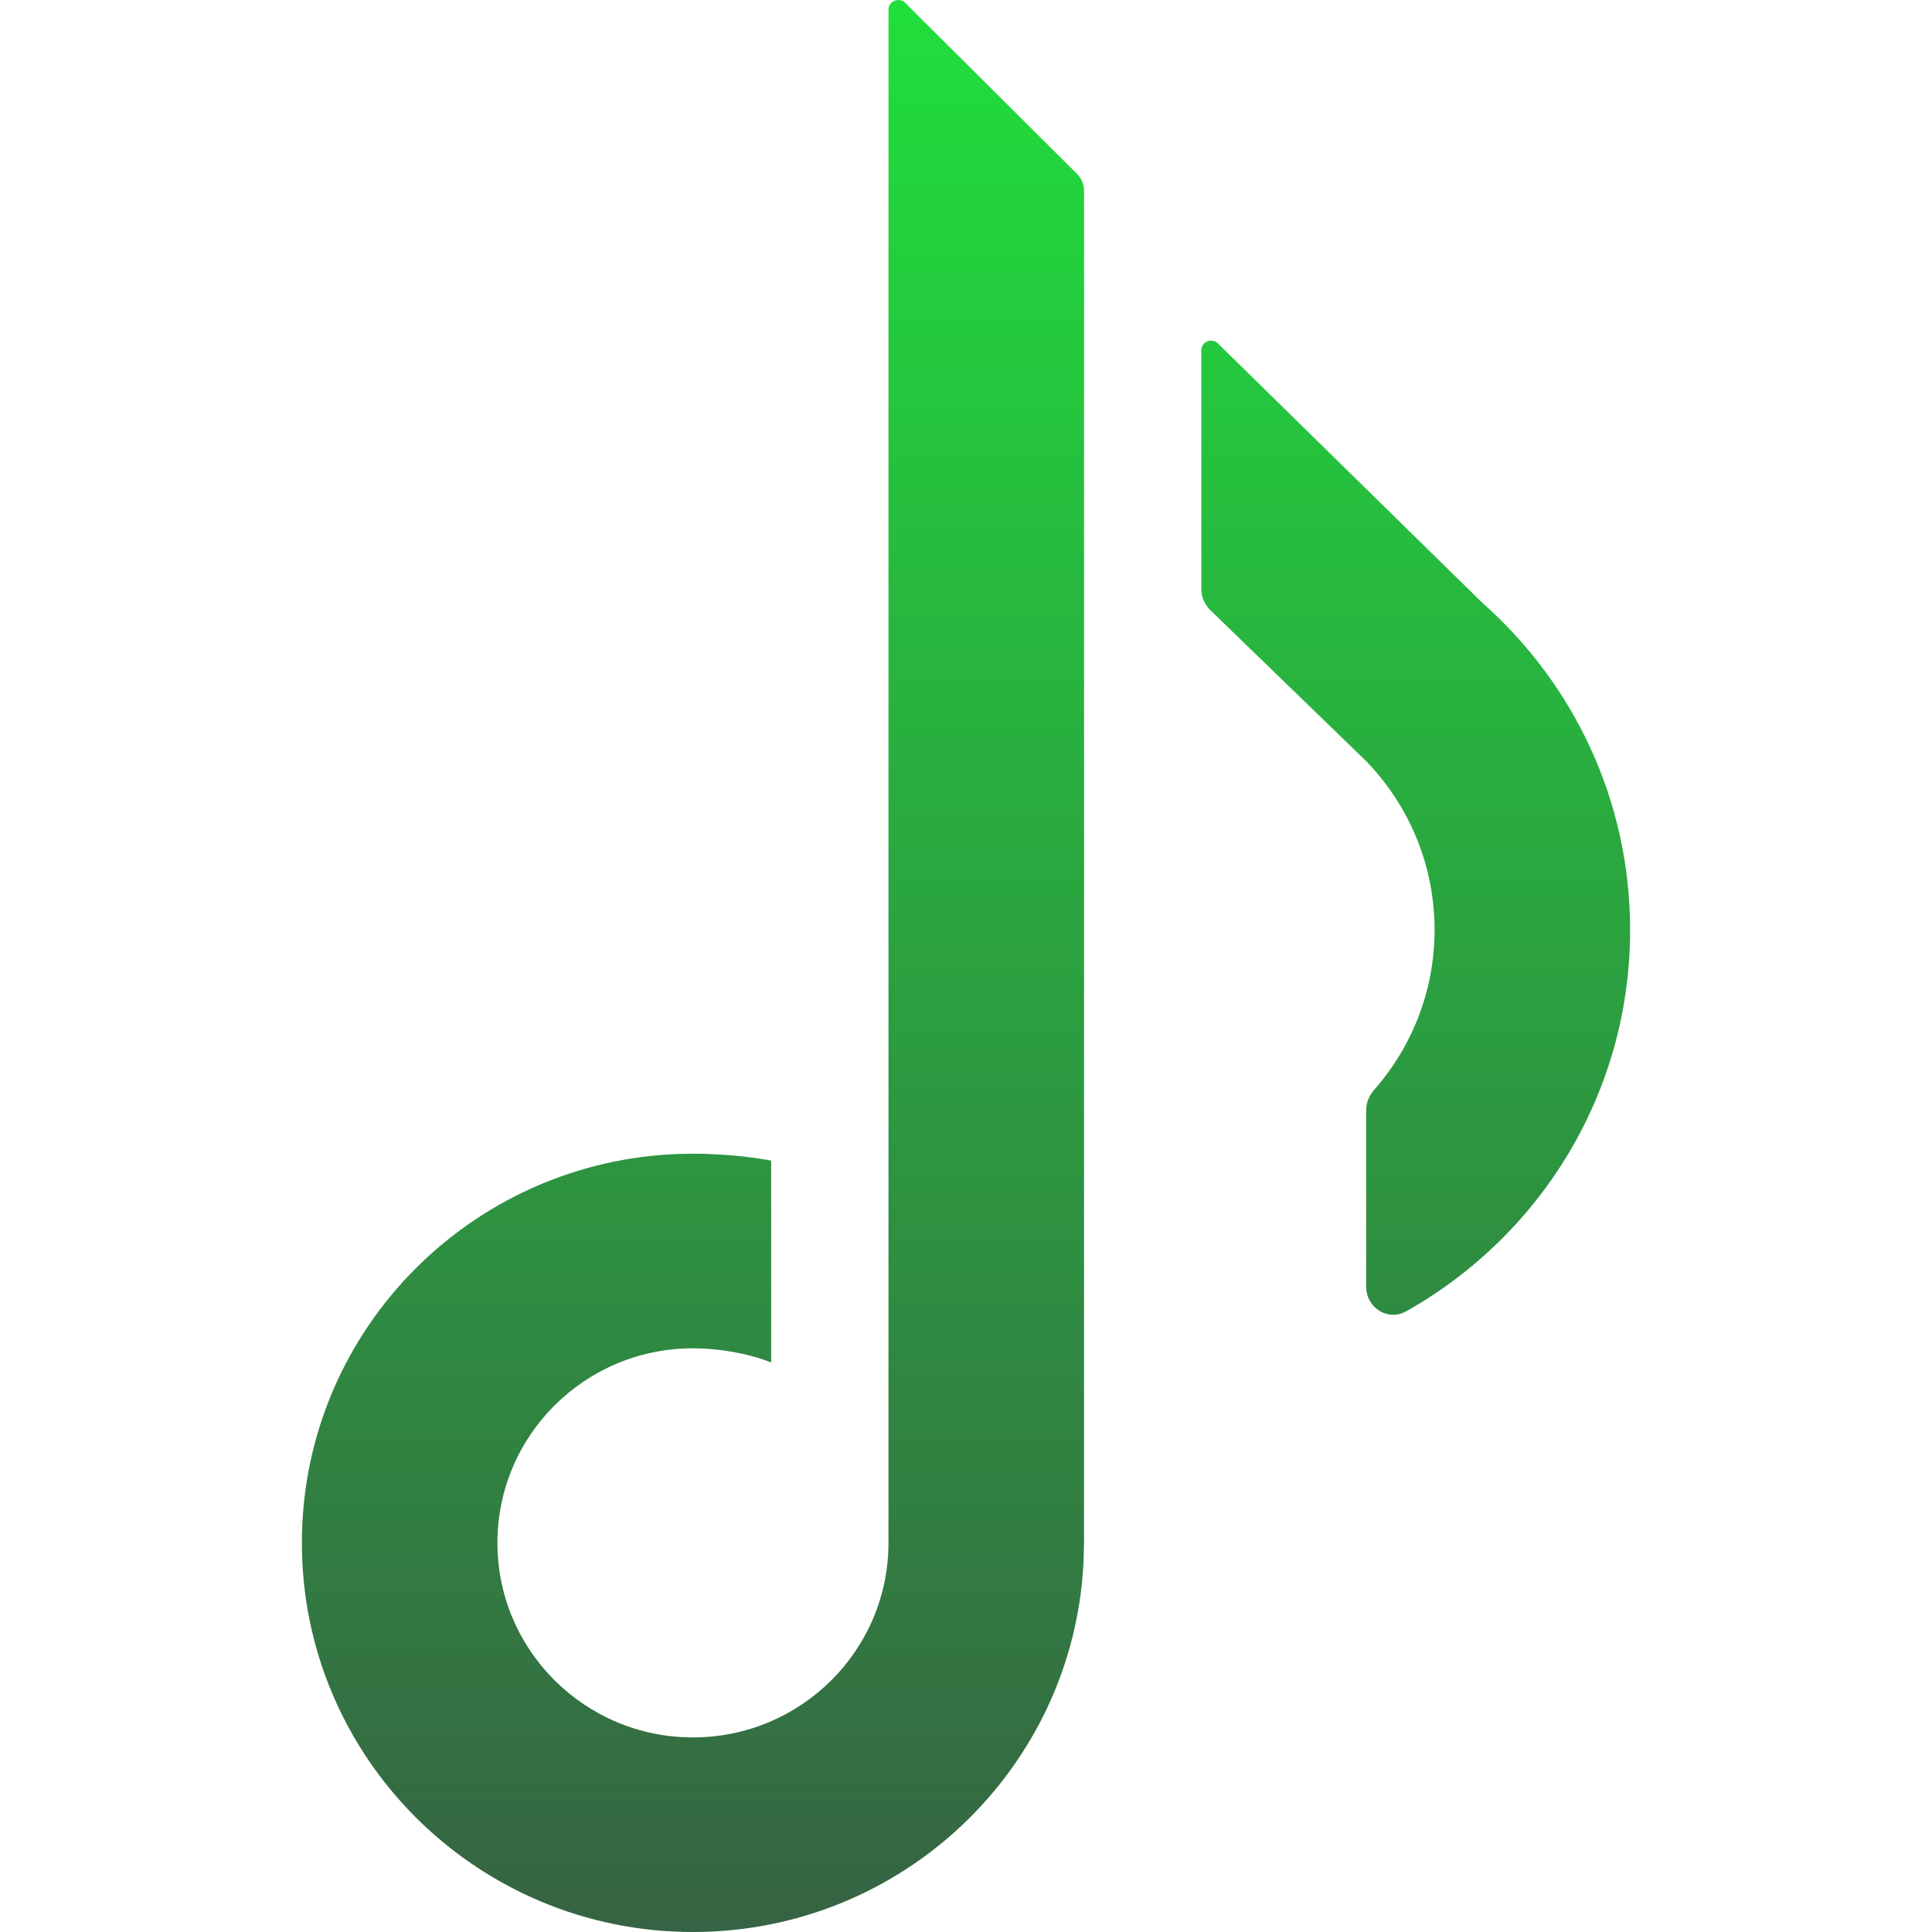
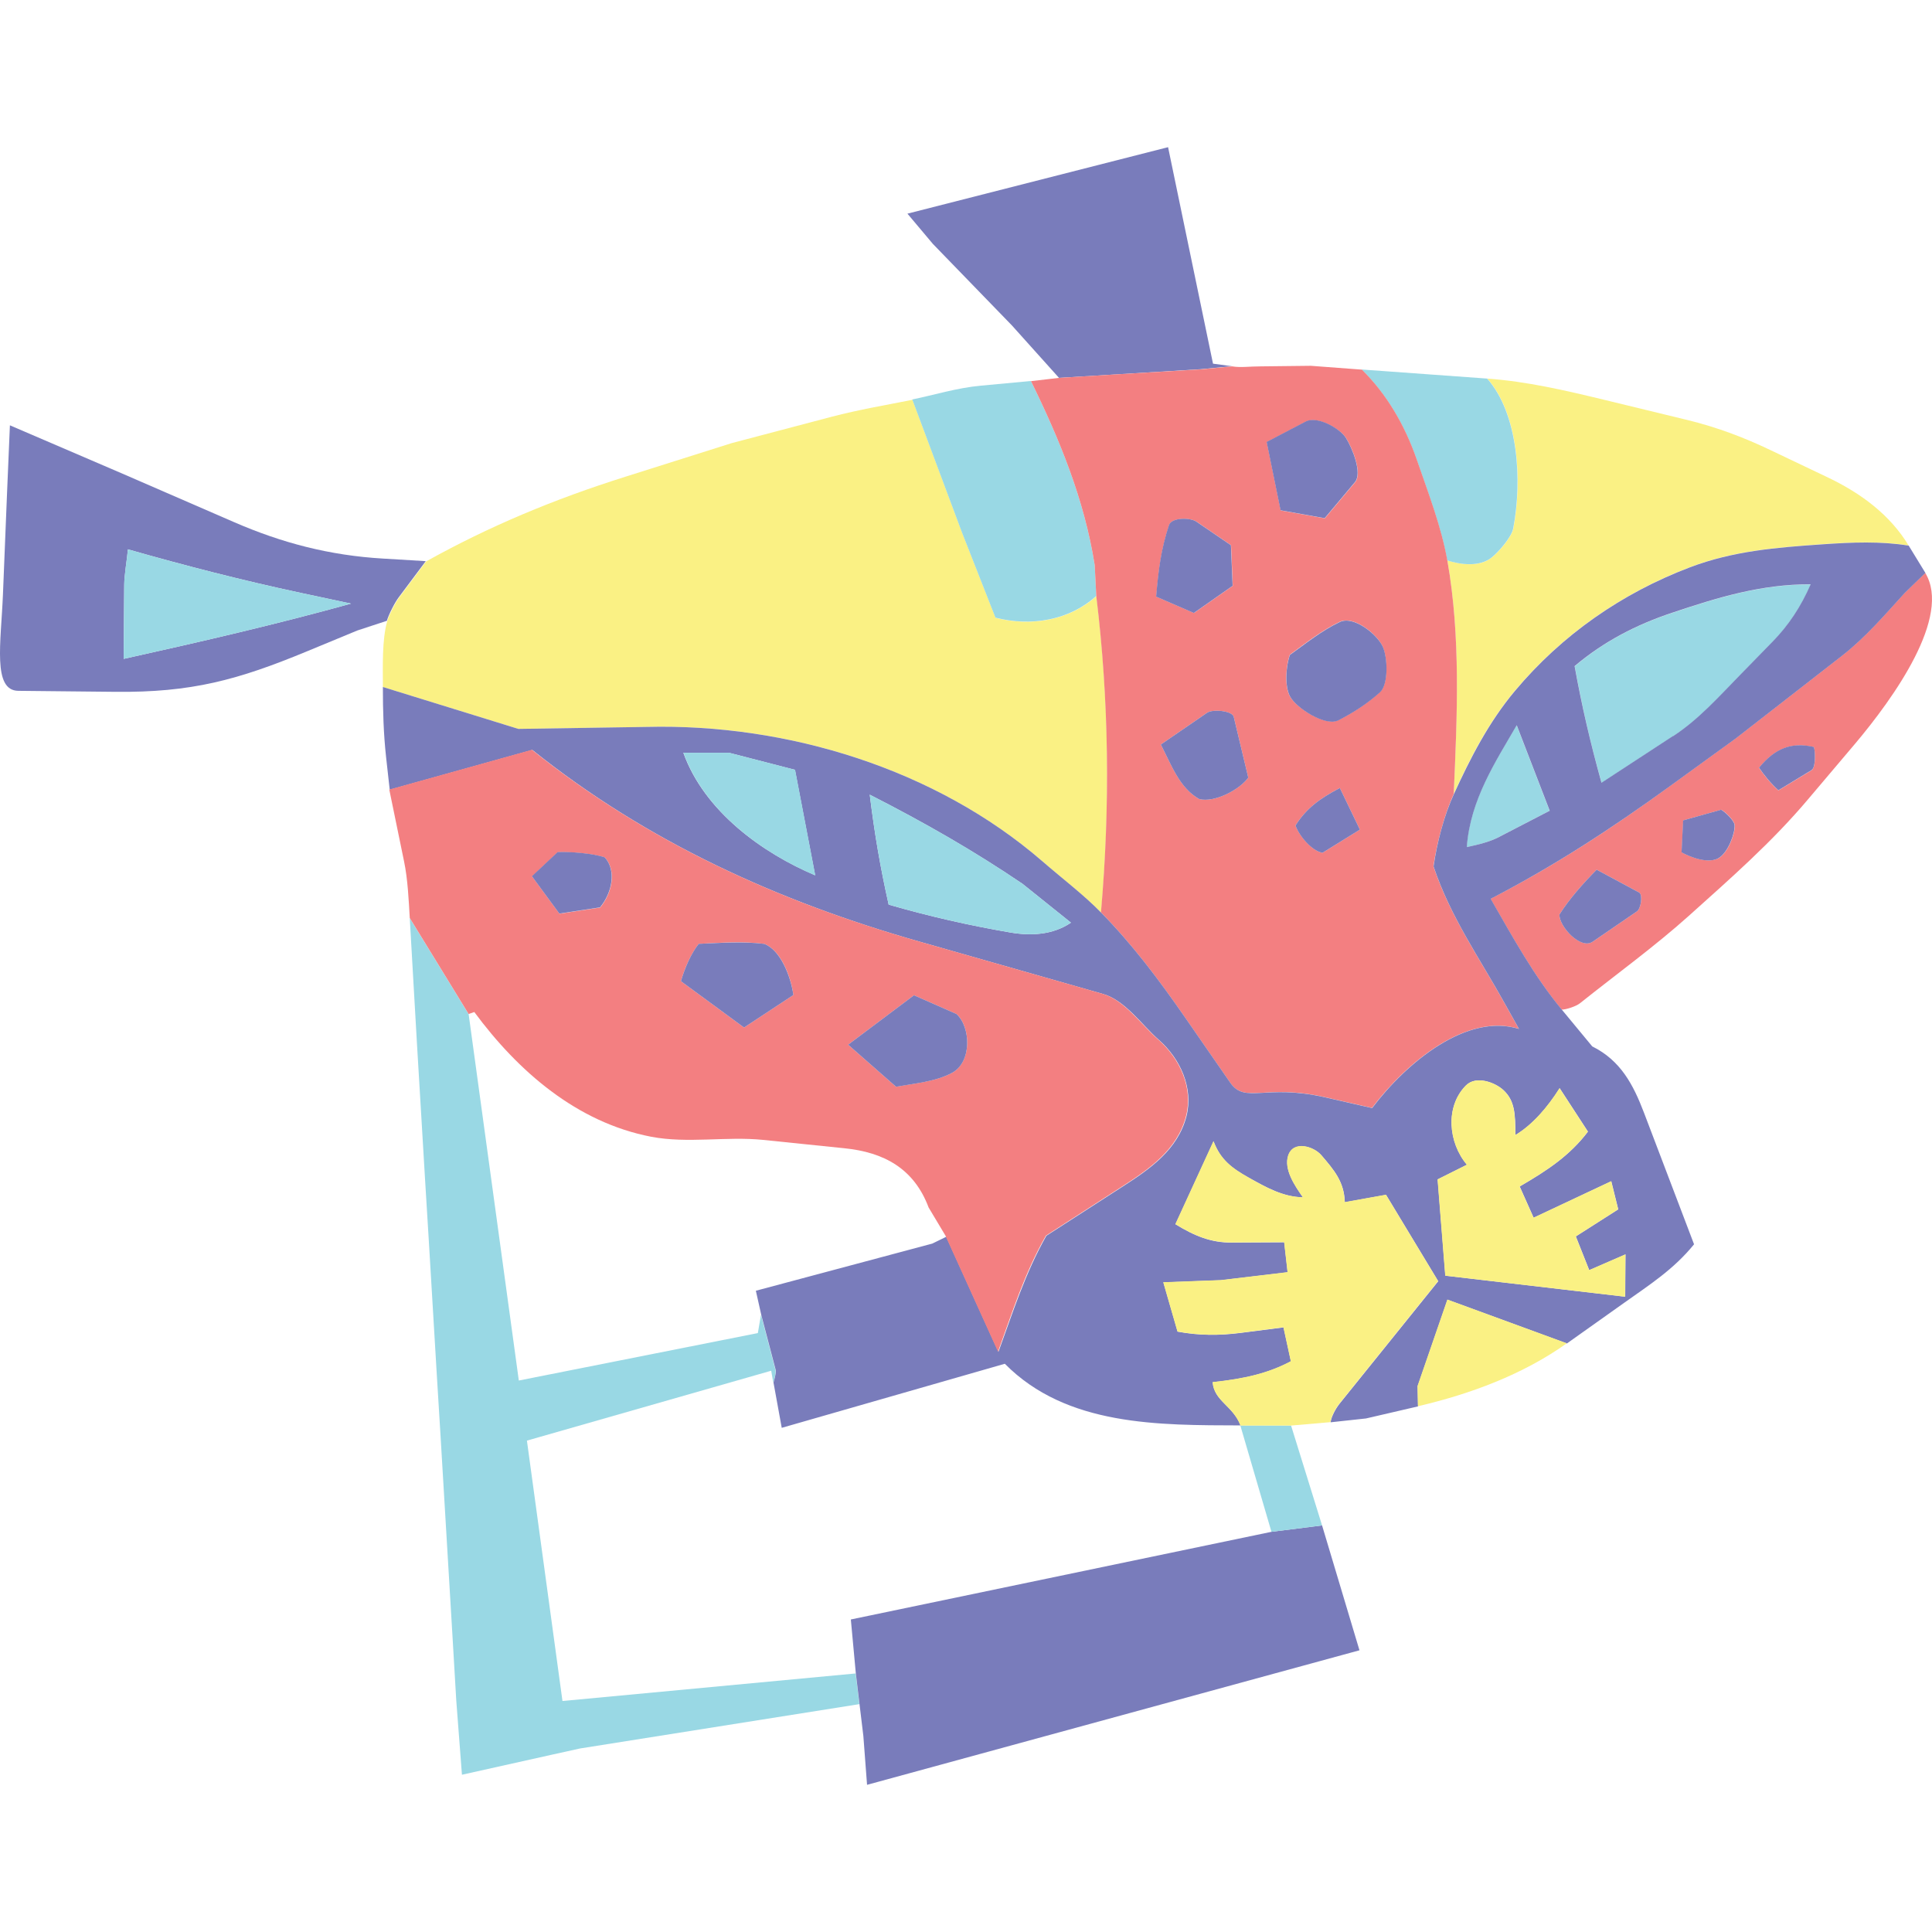
- <svg xmlns="http://www.w3.org/2000/svg" width="32" height="32" viewBox="0 0 32 32" fill="none">
-   <path d="M14.716 0.161C14.716 0.018 14.891 -0.054 14.993 0.047L17.836 2.877C17.912 2.953 17.954 3.055 17.955 3.162V25.555L17.946 25.886C17.773 29.291 14.943 32 11.477 32C7.9 32 5 29.114 5 25.555C5 21.995 7.9 19.109 11.477 19.109C11.893 19.109 12.379 19.149 12.773 19.223V22.567C12.398 22.416 11.907 22.332 11.477 22.332C9.689 22.332 8.239 23.775 8.239 25.555C8.239 27.334 9.689 28.777 11.477 28.777C13.266 28.777 14.716 27.334 14.716 25.555V0.161Z" fill="url(#paint0_linear_139_536)" />
-   <path d="M19.898 5.802C19.898 5.659 20.071 5.587 20.173 5.689L24.553 9.985C26.054 11.313 27 13.247 27 15.403C27 18.113 25.505 20.475 23.291 21.719C22.987 21.891 22.628 21.659 22.628 21.31V18.39C22.628 18.265 22.677 18.145 22.76 18.051C23.383 17.343 23.761 16.416 23.761 15.401C23.761 14.316 23.329 13.332 22.628 12.607L20.047 10.106C19.956 10.016 19.898 9.893 19.898 9.765V5.802Z" fill="url(#paint1_linear_139_536)" />
-   <defs>
-     <linearGradient id="paint0_linear_139_536" x1="16" y1="0" x2="16" y2="32" gradientUnits="userSpaceOnUse">
-       <stop stop-color="#20df3c" />
-       <stop offset="1" stop-color="#366343" />
-     </linearGradient>
-     <linearGradient id="paint1_linear_139_536" x1="16" y1="0" x2="16" y2="32" gradientUnits="userSpaceOnUse">
-       <stop stop-color="#20df3c" />
-       <stop offset="1" stop-color="#366343" />
-     </linearGradient>
+ <svg xmlns="http://www.w3.org/2000/svg" id="Layer_2" data-name="Layer 2" viewBox="0 0 136 136" version="1.1" width="136" height="136">
+   <defs id="defs1">
+     <style id="style1">
+       .cls-1 {
+         fill: #faf184;
+       }
+ 
+       .cls-2 {
+         fill: #99d8e4;
+       }
+ 
+       .cls-3 {
+         fill: #f37f81;
+       }
+ 
+       .cls-4 {
+         fill: #797cbb;
+       }
+     </style>
  </defs>
+   <g id="Layer_3" data-name="Layer 3" transform="matrix(1.000949,0,0,1,0.01680863,10.36)">
+     <g id="g30">
+       <polygon class="cls-4" points="86.63,15.42 84.42,15.63 78.88,15.97 74.46,16.24 71.15,12.55 65.59,6.81 63.8,4.68 82.13,0 85.29,15.24 " id="polygon1" />
+       <path class="cls-2" d="m 32.94,61.02 3.53,25.8 16.81,-3.34 0.22,-1.29 1.02,3.89 c 0.06,0.22 -0.14,0.88 -0.16,0.87 l -0.14,-0.82 -17.18,4.92 2.5,18.33 20.62,-1.94 0.26,2.16 -19.64,3.12 -1.9,0.42 -6.41,1.43 -0.4,-5.24 -0.26,-4.43 -0.28,-4.7 -0.28,-4.7 -0.28,-4.7 -0.27,-4.42 -0.28,-4.7 -0.28,-4.7 -0.27,-4.42 -0.28,-4.7 -0.28,-4.7 -0.27,-4.7 -0.24,-4.19 4.14,6.76 z" id="path1" />
+       <polygon class="cls-4" points="95.59,105.81 60.96,115.28 60.7,111.84 60.43,109.6 60.17,107.43 59.82,103.64 89.4,97.47 92.96,97.02 " id="polygon2" />
+       <polygon class="cls-2" points="92.96,97.02 89.4,97.47 87.21,89.98 90.78,89.99 " id="polygon3" />
+       <path class="cls-1" d="m 64.15,17.77 3.49,9.35 2.36,6.01 c 2.49,0.64 5.19,0.19 7.09,-1.53 0.9,7.35 0.98,14.82 0.33,22.28 -1.23,-1.25 -2.7,-2.37 -4.14,-3.62 C 65.8,43.78 55.37,40.55 45.45,40.81 L 36.44,40.95 26.91,38 c 0,-1.45 -0.07,-3.34 0.31,-4.65 0.13,-0.44 0.56,-1.29 0.84,-1.66 l 1.89,-2.53 c 4.43,-2.47 9,-4.38 14.01,-5.96 l 7.49,-2.37 7.01,-1.85 c 1.94,-0.51 3.86,-0.83 5.71,-1.2 z" id="path3" />
+       <path class="cls-1" d="m 134.21,28.04 c -1.95,-0.32 -3.99,-0.24 -6.11,-0.09 -3.19,0.22 -6.24,0.46 -9.29,1.62 -4.78,1.82 -8.98,4.75 -12.29,8.69 -1.86,2.22 -3.15,4.74 -4.3,7.27 0.23,-5.49 0.5,-11.06 -0.45,-16.44 0.97,0.31 2.28,0.48 3.13,-0.21 0.49,-0.39 1.39,-1.43 1.51,-2.03 0.65,-3.39 0.36,-8.09 -1.83,-10.56 2.77,0.2 5.44,0.82 8.29,1.51 l 5.8,1.41 c 2.08,0.51 3.96,1.22 5.88,2.14 l 3.94,1.88 c 2.38,1.13 4.42,2.66 5.72,4.81 z" id="path4" />
+       <path class="cls-3" d="m 109.81,60.71 c -1.91,-2.32 -3.4,-5.01 -5,-7.8 4.5,-2.32 8.51,-4.95 12.58,-7.91 l 4.66,-3.38 7.47,-5.82 c 1.62,-1.26 3.02,-2.89 4.4,-4.41 l 1.46,-1.42 c 1.87,3.07 -2.21,8.79 -4.94,12.03 l -3.29,3.89 c -2.55,3.03 -5.43,5.55 -8.41,8.23 -2.41,2.16 -5.1,4.11 -7.64,6.14 -0.27,0.22 -1,0.46 -1.3,0.45 z M 127.4,43.84 c 0.3,-0.18 0.24,-1.46 0.14,-1.61 -1.58,-0.37 -2.75,0.11 -3.85,1.46 0.33,0.49 0.83,1.11 1.36,1.59 l 2.35,-1.43 z m -6.51,6.18 c 0.62,-0.38 1.13,-1.7 1.09,-2.3 -0.02,-0.33 -0.71,-0.97 -0.95,-1.08 l -2.67,0.75 -0.11,2.25 c 0.59,0.32 1.88,0.85 2.65,0.38 z m -5.78,3.77 c 0.27,-0.19 0.41,-1.12 0.17,-1.31 l -3.01,-1.62 c -0.93,0.94 -1.94,2.08 -2.62,3.16 -0.01,0.86 1.5,2.48 2.34,1.91 z" id="path5" />
+       <path class="cls-2" d="m 72.49,16.47 c 1.99,4.07 3.75,8.32 4.48,12.95 l 0.11,2.17 c -1.89,1.72 -4.59,2.17 -7.09,1.53 l -2.36,-6.01 -3.49,-9.35 c 1.52,-0.31 3.15,-0.82 4.81,-0.97 l 3.53,-0.33 z" id="path6" />
+       <path class="cls-2" d="m 104.57,16.29 c 2.19,2.47 2.48,7.17 1.83,10.56 -0.12,0.6 -1.02,1.64 -1.51,2.03 -0.85,0.68 -2.16,0.52 -3.13,0.21 -0.42,-2.37 -1.33,-4.71 -2.15,-7.1 -0.85,-2.46 -2.14,-4.64 -3.87,-6.34 l 1.94,0.14 z" id="path7" />
+       <path class="cls-2" d="m 117.65,41.46 -5.03,3.29 c -0.8,-2.85 -1.37,-5.35 -1.89,-8.21 2.05,-1.74 4.31,-2.91 6.9,-3.77 3.19,-1.07 6.23,-2 9.7,-1.99 -0.69,1.58 -1.54,2.87 -2.68,4.04 l -2.33,2.39 c -1.43,1.46 -2.86,3.08 -4.66,4.26 z" id="path8" />
+       <path class="cls-2" d="m 105.44,48.54 c -0.72,0.37 -1.44,0.55 -2.31,0.73 0.24,-3.34 2.04,-6.03 3.51,-8.58 l 2.32,6.02 -3.53,1.83 z" id="path9" />
+       <path class="cls-4" d="m 115.11,53.79 -3.12,2.14 c -0.84,0.58 -2.35,-1.05 -2.34,-1.91 0.68,-1.08 1.69,-2.22 2.62,-3.16 l 3.01,1.62 c 0.24,0.19 0.1,1.12 -0.17,1.31 z" id="path10" />
+       <path class="cls-4" d="m 120.89,50.02 c -0.76,0.48 -2.06,-0.06 -2.65,-0.38 l 0.11,-2.25 2.67,-0.75 c 0.24,0.12 0.93,0.75 0.95,1.08 0.04,0.6 -0.47,1.92 -1.09,2.3 z" id="path11" />
+       <path class="cls-3" d="m 95.75,15.65 c 1.73,1.7 3.02,3.88 3.87,6.34 0.82,2.38 1.73,4.73 2.15,7.1 0.95,5.38 0.69,10.94 0.45,16.44 -0.67,1.48 -1.18,3.41 -1.43,5.09 1.19,3.56 3.23,6.44 5.01,9.65 l 1,1.79 c -3.66,-1.13 -7.88,2.33 -10.33,5.57 l -3.33,-0.76 c -4.22,-0.96 -5.6,0.5 -6.65,-1.03 L 83.3,61.23 C 81.48,58.6 79.6,56.1 77.41,53.87 78.06,46.41 77.98,38.95 77.08,31.59 L 76.97,29.42 C 76.24,24.78 74.48,20.54 72.49,16.47 l 1.97,-0.23 4.43,-0.27 5.54,-0.33 2.21,-0.21 c 0.58,0.1 1.23,0 2.02,0 l 3.51,-0.04 3.59,0.27 z m -2.59,10.47 2.12,-2.53 c 0.53,-0.63 -0.17,-2.38 -0.63,-3.11 -0.44,-0.69 -2.04,-1.57 -2.83,-1.16 l -2.75,1.44 0.98,4.81 3.12,0.56 z m -6.48,4.75 -0.12,-2.85 -2.43,-1.66 c -0.42,-0.28 -1.74,-0.32 -1.93,0.25 -0.56,1.69 -0.75,3.22 -0.9,5.03 l 2.65,1.15 2.74,-1.92 z m 7.34,9.51 c 1.21,-0.61 2.12,-1.23 3,-2.01 0.61,-0.53 0.55,-2.45 0.2,-3.22 -0.41,-0.9 -2.05,-2.19 -3.01,-1.74 -1.24,0.58 -2.42,1.52 -3.52,2.32 -0.26,0.74 -0.4,2.21 0.02,2.95 0.46,0.81 2.43,2.04 3.3,1.69 z m -6.25,4 -1.02,-4.27 c -0.11,-0.45 -1.5,-0.56 -1.87,-0.3 l -3.26,2.24 c 0.78,1.52 1.33,3.05 2.7,3.84 1.07,0.27 2.82,-0.65 3.45,-1.51 z m 5.22,5.29 2.63,-1.63 -1.41,-2.93 c -1.43,0.75 -2.36,1.44 -3.12,2.64 0.24,0.7 1.16,1.8 1.9,1.92 z" id="path12" />
+       <path class="cls-4" d="m 94.02,40.38 c -0.87,0.36 -2.84,-0.87 -3.3,-1.69 -0.42,-0.74 -0.29,-2.22 -0.02,-2.95 1.11,-0.8 2.28,-1.74 3.52,-2.32 0.95,-0.45 2.59,0.84 3.01,1.74 0.35,0.77 0.41,2.68 -0.2,3.22 -0.88,0.78 -1.79,1.39 -3,2.01 z" id="path13" />
+       <path class="cls-4" d="m 93.16,26.12 -3.12,-0.56 -0.98,-4.81 2.75,-1.44 c 0.8,-0.42 2.4,0.47 2.83,1.16 0.46,0.74 1.16,2.48 0.63,3.11 l -2.12,2.53 z" id="path14" />
+       <path class="cls-4" d="m 87.77,44.38 c -0.62,0.86 -2.38,1.78 -3.45,1.51 -1.38,-0.79 -1.92,-2.32 -2.7,-3.84 l 3.26,-2.24 c 0.37,-0.26 1.77,-0.15 1.87,0.3 z" id="path15" />
+       <path class="cls-4" d="m 86.68,30.87 -2.74,1.92 -2.65,-1.15 c 0.15,-1.81 0.34,-3.34 0.9,-5.03 0.19,-0.57 1.51,-0.54 1.93,-0.25 l 2.43,1.66 0.12,2.85 z" id="path16" />
+       <path class="cls-4" d="m 92.99,49.67 c -0.75,-0.12 -1.66,-1.21 -1.9,-1.92 0.76,-1.2 1.69,-1.89 3.12,-2.64 l 1.41,2.93 z" id="path17" />
+       <path class="cls-4" d="m 127.4,43.84 -2.35,1.43 c -0.53,-0.48 -1.03,-1.1 -1.36,-1.59 1.1,-1.35 2.27,-1.83 3.85,-1.46 0.1,0.15 0.16,1.43 -0.14,1.61 z" id="path18" />
+       <path class="cls-4" d="m 134.21,28.04 1.18,1.93 -1.46,1.42 c -1.38,1.52 -2.78,3.15 -4.4,4.41 l -7.47,5.82 -4.66,3.38 c -4.07,2.95 -8.08,5.58 -12.58,7.91 1.6,2.79 3.08,5.48 5,7.8 l 2.14,2.59 c 2,0.99 2.89,2.7 3.64,4.67 l 3.52,9.26 c -1.43,1.77 -3.16,2.87 -4.93,4.13 l -4.01,2.85 -8.4,-3.08 -2.1,6.09 0.03,1.42 -3.66,0.85 -2.49,0.27 c 0.05,-0.4 0.36,-0.97 0.64,-1.32 l 6.93,-8.61 -3.67,-6.08 -2.9,0.52 c -0.04,-1.45 -0.77,-2.28 -1.65,-3.31 -0.53,-0.62 -1.97,-1.06 -2.33,0.03 -0.31,0.96 0.44,2.09 1.04,2.94 -1.43,-0.04 -2.59,-0.71 -3.8,-1.38 -1.21,-0.67 -2,-1.27 -2.49,-2.57 l -2.68,5.84 c 1.37,0.84 2.52,1.3 3.95,1.29 l 3.7,-0.02 0.24,2.11 -4.7,0.56 -4.04,0.15 1,3.47 c 1.55,0.28 2.9,0.28 4.42,0.09 l 3.03,-0.39 0.52,2.39 c -1.61,0.85 -3.26,1.23 -5.5,1.47 0.1,1.33 1.42,1.65 1.96,3.04 C 81.51,89.96 75,90.05 70.65,85.64 l -15.69,4.51 -0.58,-3.19 c 0,0 0.21,-0.66 0.16,-0.87 l -1.02,-3.89 -0.38,-1.7 12.41,-3.32 0.98,-0.48 3.67,8.1 c 1.01,-2.76 1.87,-5.52 3.37,-8.17 l 5.36,-3.46 c 1.91,-1.23 3.88,-2.59 4.49,-4.94 C 83.93,66.24 83,64.16 81.46,62.82 80.29,61.79 79.1,60.05 77.56,59.61 L 64.6,55.91 C 54.71,53.09 45.49,48.9 37.42,42.43 l -10.03,2.8 -0.25,-2.25 C 26.95,41.25 26.91,39.65 26.91,38 l 9.53,2.95 9.01,-0.14 c 9.92,-0.25 20.35,2.97 27.83,9.45 1.44,1.25 2.92,2.37 4.14,3.62 2.19,2.23 4.07,4.73 5.89,7.36 l 3.19,4.61 c 1.05,1.52 2.43,0.07 6.65,1.03 l 3.33,0.76 c 2.45,-3.24 6.67,-6.71 10.33,-5.57 l -1,-1.79 c -1.78,-3.21 -3.82,-6.09 -5.01,-9.65 0.24,-1.68 0.75,-3.62 1.43,-5.09 1.16,-2.53 2.44,-5.05 4.3,-7.27 3.3,-3.94 7.51,-6.87 12.29,-8.69 3.05,-1.16 6.1,-1.4 9.29,-1.62 2.12,-0.15 4.16,-0.23 6.11,0.09 z m -16.56,13.42 c 1.8,-1.18 3.23,-2.8 4.66,-4.26 l 2.33,-2.39 c 1.14,-1.17 1.99,-2.46 2.68,-4.04 -3.47,-0.01 -6.51,0.92 -9.7,1.99 -2.59,0.86 -4.85,2.04 -6.9,3.77 0.52,2.87 1.1,5.36 1.89,8.21 l 5.03,-3.29 z m -12.21,7.08 3.53,-1.83 -2.32,-6.02 c -1.47,2.55 -3.27,5.24 -3.51,8.58 0.87,-0.19 1.59,-0.36 2.31,-0.73 z m -48.13,2.72 -1.42,-7.43 -4.64,-1.2 h -3.21 c 1.49,4.16 5.62,7.08 9.26,8.62 z m 17.99,3.33 -3.4,-2.73 c -3.42,-2.32 -6.87,-4.3 -10.75,-6.28 0.35,2.83 0.74,5.1 1.33,7.74 2.92,0.84 5.6,1.45 8.55,1.96 1.44,0.25 2.99,0.18 4.27,-0.69 z m 35.5,22.09 2.99,-1.91 -0.49,-1.98 -5.46,2.57 -0.98,-2.2 c 2,-1.16 3.54,-2.2 4.8,-3.86 l -1.99,-3.06 c -0.86,1.36 -1.9,2.57 -3.11,3.3 -0.01,-1.5 -0.04,-2.41 -0.84,-3.16 -0.57,-0.53 -1.92,-1.07 -2.65,-0.32 -1.46,1.48 -1.24,4.01 0.08,5.57 l -2.06,1.03 0.54,6.78 12.65,1.48 0.02,-2.98 -2.55,1.11 -0.94,-2.37 z" id="path19" />
+       <path class="cls-3" d="m 66.51,76.68 -1.22,-2.04 c -1.03,-2.75 -3.15,-3.89 -5.92,-4.17 l -5.73,-0.59 c -2.57,-0.26 -5.3,0.27 -7.86,-0.22 -5.24,-1.01 -9.37,-4.62 -12.44,-8.78 l -0.4,0.14 -4.14,-6.76 c -0.07,-1.21 -0.14,-2.74 -0.4,-3.98 l -1.04,-5.06 10.03,-2.8 c 8.08,6.47 17.29,10.66 27.18,13.48 l 12.96,3.7 c 1.54,0.44 2.73,2.19 3.9,3.21 1.54,1.35 2.48,3.42 1.96,5.41 -0.61,2.35 -2.58,3.71 -4.49,4.94 l -5.36,3.46 c -1.51,2.65 -2.37,5.41 -3.37,8.17 L 66.5,76.69 Z M 42.2,53.51 c 0.84,-1.02 1.16,-2.59 0.32,-3.51 -0.81,-0.28 -2.44,-0.41 -3.31,-0.37 l -1.81,1.7 1.93,2.63 2.88,-0.44 z m 13.58,6.17 c -0.18,-1.34 -0.91,-3.18 -2.06,-3.6 -1.52,-0.19 -2.99,-0.08 -4.6,0 -0.54,0.7 -0.98,1.68 -1.25,2.63 l 4.44,3.26 z m 11.16,5.48 c 1.41,-0.77 1.32,-3.24 0.31,-4.14 L 64.26,59.7 59.63,63.18 63,66.14 c 1.28,-0.24 2.8,-0.36 3.94,-0.98 z" id="path20" />
+       <path class="cls-1" d="m 93.55,89.75 -2.76,0.24 h -3.57 c -0.53,-1.41 -1.86,-1.73 -1.96,-3.06 2.24,-0.24 3.9,-0.62 5.5,-1.47 l -0.52,-2.39 -3.03,0.39 c -1.52,0.19 -2.86,0.2 -4.42,-0.09 l -1,-3.47 4.04,-0.15 4.7,-0.56 -0.24,-2.11 -3.7,0.02 c -1.44,0 -2.58,-0.45 -3.95,-1.29 l 2.68,-5.84 c 0.49,1.3 1.31,1.9 2.49,2.57 1.18,0.67 2.37,1.35 3.8,1.38 -0.6,-0.84 -1.35,-1.98 -1.04,-2.94 0.36,-1.1 1.8,-0.65 2.33,-0.03 0.88,1.03 1.61,1.86 1.65,3.31 l 2.9,-0.52 3.67,6.08 -6.93,8.61 c -0.28,0.34 -0.59,0.92 -0.64,1.32 z" id="path21" />
+       <path class="cls-1" d="m 110.17,84.2 c -3.09,2.2 -6.78,3.57 -10.47,4.43 l -0.03,-1.42 2.1,-6.09 z" id="path22" />
+       <path class="cls-1" d="m 110.8,76.68 0.94,2.37 2.55,-1.11 -0.02,2.98 -12.65,-1.48 -0.54,-6.78 2.06,-1.03 c -1.31,-1.56 -1.53,-4.09 -0.08,-5.57 0.73,-0.75 2.09,-0.21 2.65,0.32 0.8,0.75 0.83,1.65 0.84,3.16 1.21,-0.73 2.25,-1.94 3.11,-3.3 l 1.99,3.06 c -1.26,1.66 -2.8,2.7 -4.8,3.86 l 0.98,2.2 5.46,-2.57 0.49,1.98 -2.99,1.91 z" id="path23" />
+       <path class="cls-2" d="m 75.3,54.59 c -1.29,0.87 -2.83,0.94 -4.27,0.69 -2.95,-0.51 -5.63,-1.12 -8.55,-1.96 -0.59,-2.64 -0.98,-4.91 -1.33,-7.74 3.88,1.98 7.34,3.96 10.75,6.28 z" id="path24" />
+       <path class="cls-2" d="m 57.31,51.26 c -3.64,-1.54 -7.77,-4.47 -9.26,-8.63 h 3.21 c 0,0 4.64,1.2 4.64,1.2 l 1.42,7.43 z" id="path25" />
+       <path class="cls-4" d="M 66.94,65.16 C 65.8,65.78 64.28,65.91 63,66.14 l -3.37,-2.96 4.63,-3.48 2.99,1.32 c 1.01,0.91 1.1,3.38 -0.31,4.14 z" id="path26" />
+       <path class="cls-4" d="m 55.78,59.68 -3.47,2.29 -4.44,-3.26 c 0.28,-0.96 0.71,-1.94 1.25,-2.63 1.61,-0.07 3.08,-0.18 4.6,0 1.14,0.42 1.87,2.26 2.06,3.6 z" id="path27" />
+       <path class="cls-4" d="m 42.2,53.51 -2.88,0.44 -1.93,-2.63 1.81,-1.7 c 0.87,-0.04 2.49,0.09 3.31,0.37 0.84,0.92 0.52,2.49 -0.32,3.51 z" id="path28" />
+       <path class="cls-4" d="m 29.92,29.15 -1.89,2.53 c -0.28,0.36 -0.71,1.22 -0.84,1.66 l -2.07,0.68 -3.55,1.47 C 16.72,37.5 13.45,38.4 8.07,38.34 L 1.27,38.27 C -0.55,38.25 0.05,34.91 0.19,31.5 l 0.29,-7.19 0.2,-4.73 7.84,3.37 7.89,3.43 c 3.39,1.48 6.76,2.36 10.51,2.58 l 2.99,0.18 z m -5.25,2.98 -3.56,-0.76 c -4.1,-0.88 -8.1,-1.91 -12.13,-3.06 -0.07,0.75 -0.25,1.8 -0.26,2.47 l -0.04,5.24 c 5.63,-1.25 10.84,-2.46 15.99,-3.89 z" id="path29" />
+       <path class="cls-2" d="m 24.67,32.13 c -5.15,1.43 -10.36,2.64 -15.99,3.89 l 0.04,-5.24 c 0,-0.67 0.19,-1.72 0.26,-2.47 4.02,1.15 8.03,2.18 12.13,3.06 z" id="path30" />
+     </g>
+   </g>
</svg>
